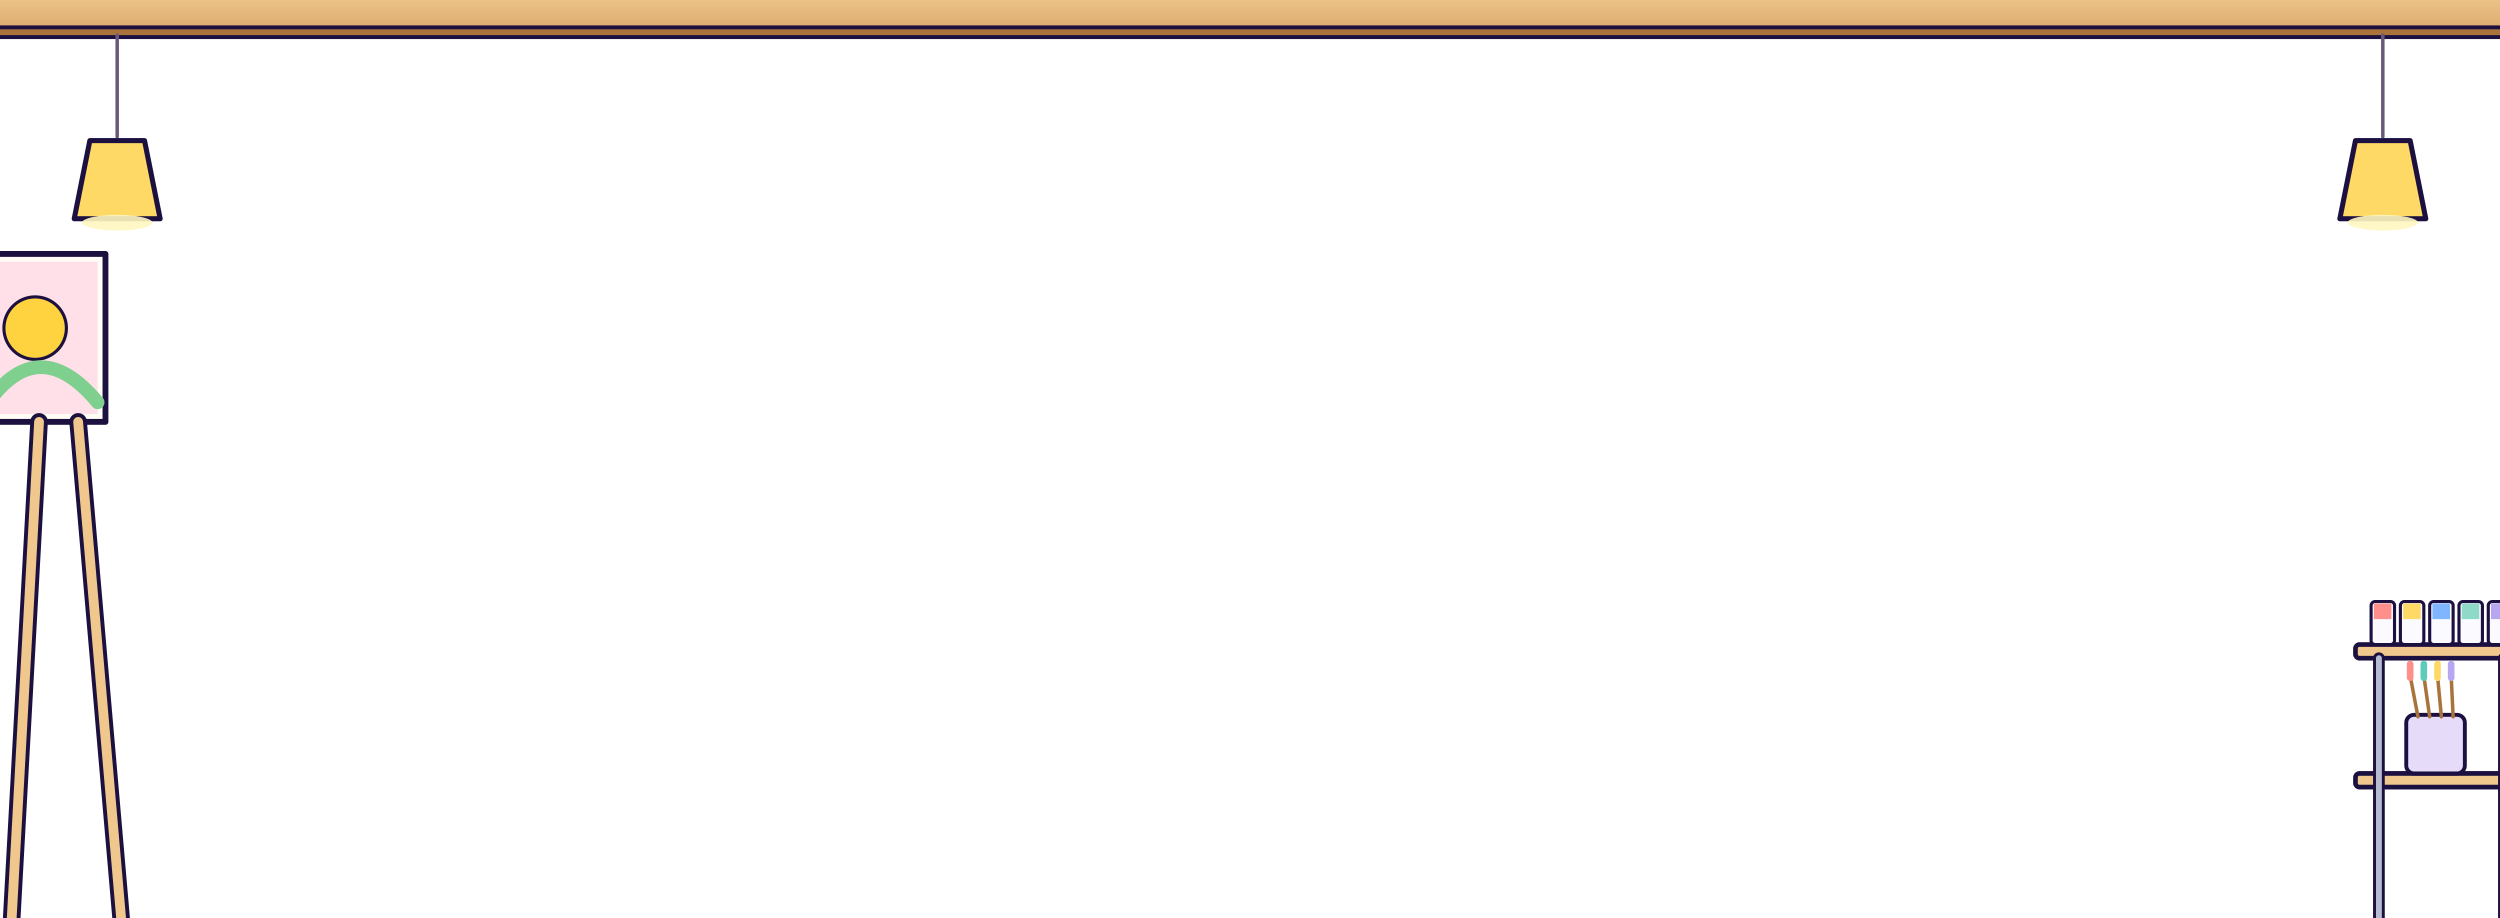
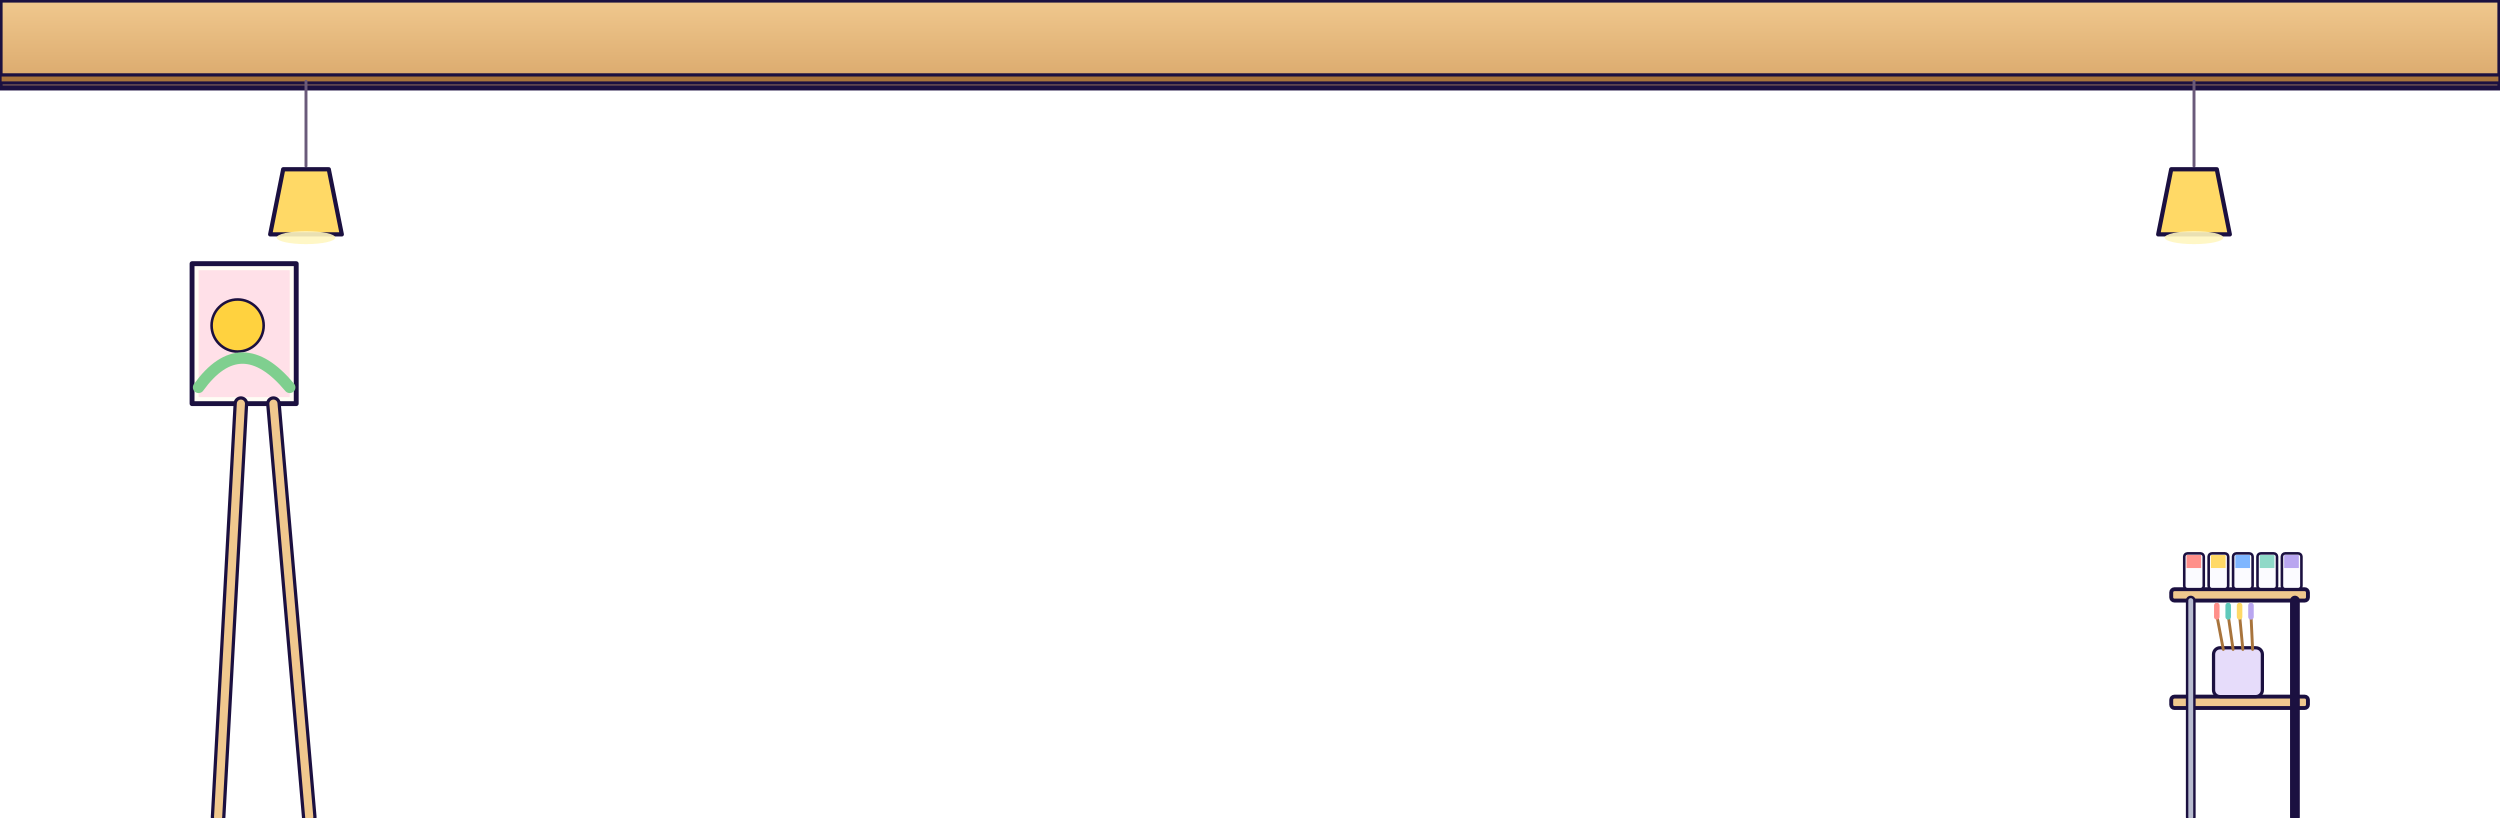
- <svg xmlns="http://www.w3.org/2000/svg" width="2560" height="940" viewBox="0 0 1280 470">
+ <svg xmlns="http://www.w3.org/2000/svg" width="3072" height="1004" viewBox="-128 -32 1536 502">
  <defs>
    <linearGradient id="beam" gradientUnits="objectBoundingBox" x1="0" y1="0" x2="0" y2="1">
      <stop offset="0" stop-color="#f0c88e" />
      <stop offset="1" stop-color="#d9a76a" />
    </linearGradient>
  </defs>
-   <rect x="-4" y="-4" width="1288" height="22" fill="url(#beam)" stroke="#1b1040" stroke-width="3.2" stroke-linejoin="round" />
-   <rect x="-4" y="14" width="1288" height="5" fill="#a8743c" stroke="#1b1040" stroke-width="2" stroke-linejoin="round" />
+   <rect x="-128" y="-32" width="1536" height="54" fill="url(#beam)" stroke="#1b1040" stroke-width="3.2" stroke-linejoin="round" />
+   <rect x="-128" y="14" width="1536" height="5" fill="#a8743c" stroke="#1b1040" stroke-width="2" stroke-linejoin="round" />
  <line x1="60" y1="18" x2="60" y2="70" stroke="#6a5a7a" stroke-width="1.8" stroke-linecap="round" />
  <polygon points="38,112 82,112 74,72 46,72" fill="#ffd966" stroke="#1b1040" stroke-width="2.6" stroke-linejoin="round" />
  <ellipse cx="60" cy="114" rx="18" ry="4" fill="#fff6c0" fill-opacity="0.9" />
  <line x1="1220" y1="18" x2="1220" y2="70" stroke="#6a5a7a" stroke-width="1.8" stroke-linecap="round" />
  <polygon points="1198,112 1242,112 1234,72 1206,72" fill="#ffd966" stroke="#1b1040" stroke-width="2.6" stroke-linejoin="round" />
  <ellipse cx="1220" cy="114" rx="18" ry="4" fill="#fff6c0" fill-opacity="0.9" />
  <rect x="-10" y="130" width="64" height="86" fill="#fffdf5" stroke="#1b1040" stroke-width="3" stroke-linejoin="round" />
  <rect x="-6" y="134" width="56" height="78" fill="#ffe0e8" />
  <circle cx="18" cy="168" r="16" fill="#ffd23f" stroke="#1b1040" stroke-width="1.6" stroke-linejoin="round" />
  <path d="M-6 206 Q20 170 50 206" fill="none" stroke="#7fcf8f" stroke-width="7" stroke-linejoin="round" stroke-linecap="round" />
  <line x1="20" y1="216" x2="6" y2="470" stroke="#1b1040" stroke-width="9" stroke-linecap="round" />
  <line x1="20" y1="216" x2="6" y2="470" stroke="#f0c88e" stroke-width="5" stroke-linecap="round" />
  <line x1="40" y1="216" x2="62" y2="470" stroke="#1b1040" stroke-width="9" stroke-linecap="round" />
  <line x1="40" y1="216" x2="62" y2="470" stroke="#f0c88e" stroke-width="5" stroke-linecap="round" />
  <rect x="1206" y="330" width="84" height="7" rx="2" fill="#f0c88e" stroke="#1b1040" stroke-width="2.4" stroke-linejoin="round" />
  <rect x="1206" y="396" width="84" height="7" rx="2" fill="#f0c88e" stroke="#1b1040" stroke-width="2.4" stroke-linejoin="round" />
  <rect x="1214" y="308" width="12" height="22" rx="2" fill="#fbfbff" stroke="#1b1040" stroke-width="1.6" stroke-linejoin="round" />
  <rect x="1215.4" y="309" width="9" height="8" fill="#ff8f8a" />
  <rect x="1229" y="308" width="12" height="22" rx="2" fill="#fbfbff" stroke="#1b1040" stroke-width="1.6" stroke-linejoin="round" />
  <rect x="1230.4" y="309" width="9" height="8" fill="#ffd966" />
  <rect x="1244" y="308" width="12" height="22" rx="2" fill="#fbfbff" stroke="#1b1040" stroke-width="1.6" stroke-linejoin="round" />
  <rect x="1245.4" y="309" width="9" height="8" fill="#7fb6ff" />
  <rect x="1259" y="308" width="12" height="22" rx="2" fill="#fbfbff" stroke="#1b1040" stroke-width="1.6" stroke-linejoin="round" />
  <rect x="1260.4" y="309" width="9" height="8" fill="#8fd9c8" />
  <rect x="1274" y="308" width="12" height="22" rx="2" fill="#fbfbff" stroke="#1b1040" stroke-width="1.6" stroke-linejoin="round" />
  <rect x="1275.4" y="309" width="9" height="8" fill="#b9a6f0" />
  <rect x="1232" y="366" width="30" height="30" rx="4" fill="#e6dcfa" stroke="#1b1040" stroke-width="2" stroke-linejoin="round" />
  <line x1="1238" y1="367" x2="1234" y2="346" stroke="#a8743c" stroke-width="1.8" stroke-linecap="round" />
  <line x1="1234" y1="347" x2="1234" y2="340" stroke="#ff8f8a" stroke-width="3.4" stroke-linecap="round" />
  <line x1="1244" y1="367" x2="1241" y2="346" stroke="#a8743c" stroke-width="1.8" stroke-linecap="round" />
  <line x1="1241" y1="347" x2="1241" y2="340" stroke="#5fc9bb" stroke-width="3.4" stroke-linecap="round" />
  <line x1="1250" y1="367" x2="1248" y2="346" stroke="#a8743c" stroke-width="1.8" stroke-linecap="round" />
  <line x1="1248" y1="347" x2="1248" y2="340" stroke="#ffd966" stroke-width="3.4" stroke-linecap="round" />
  <line x1="1256" y1="367" x2="1255" y2="346" stroke="#a8743c" stroke-width="1.8" stroke-linecap="round" />
  <line x1="1255" y1="347" x2="1255" y2="340" stroke="#b9a6f0" stroke-width="3.4" stroke-linecap="round" />
  <line x1="1218" y1="337" x2="1218" y2="470" stroke="#1b1040" stroke-width="6" stroke-linecap="round" />
  <line x1="1218" y1="337" x2="1218" y2="470" stroke="#b8bcd0" stroke-width="3" stroke-linecap="round" />
  <line x1="1282" y1="337" x2="1282" y2="470" stroke="#1b1040" stroke-width="6" stroke-linecap="round" />
</svg>
